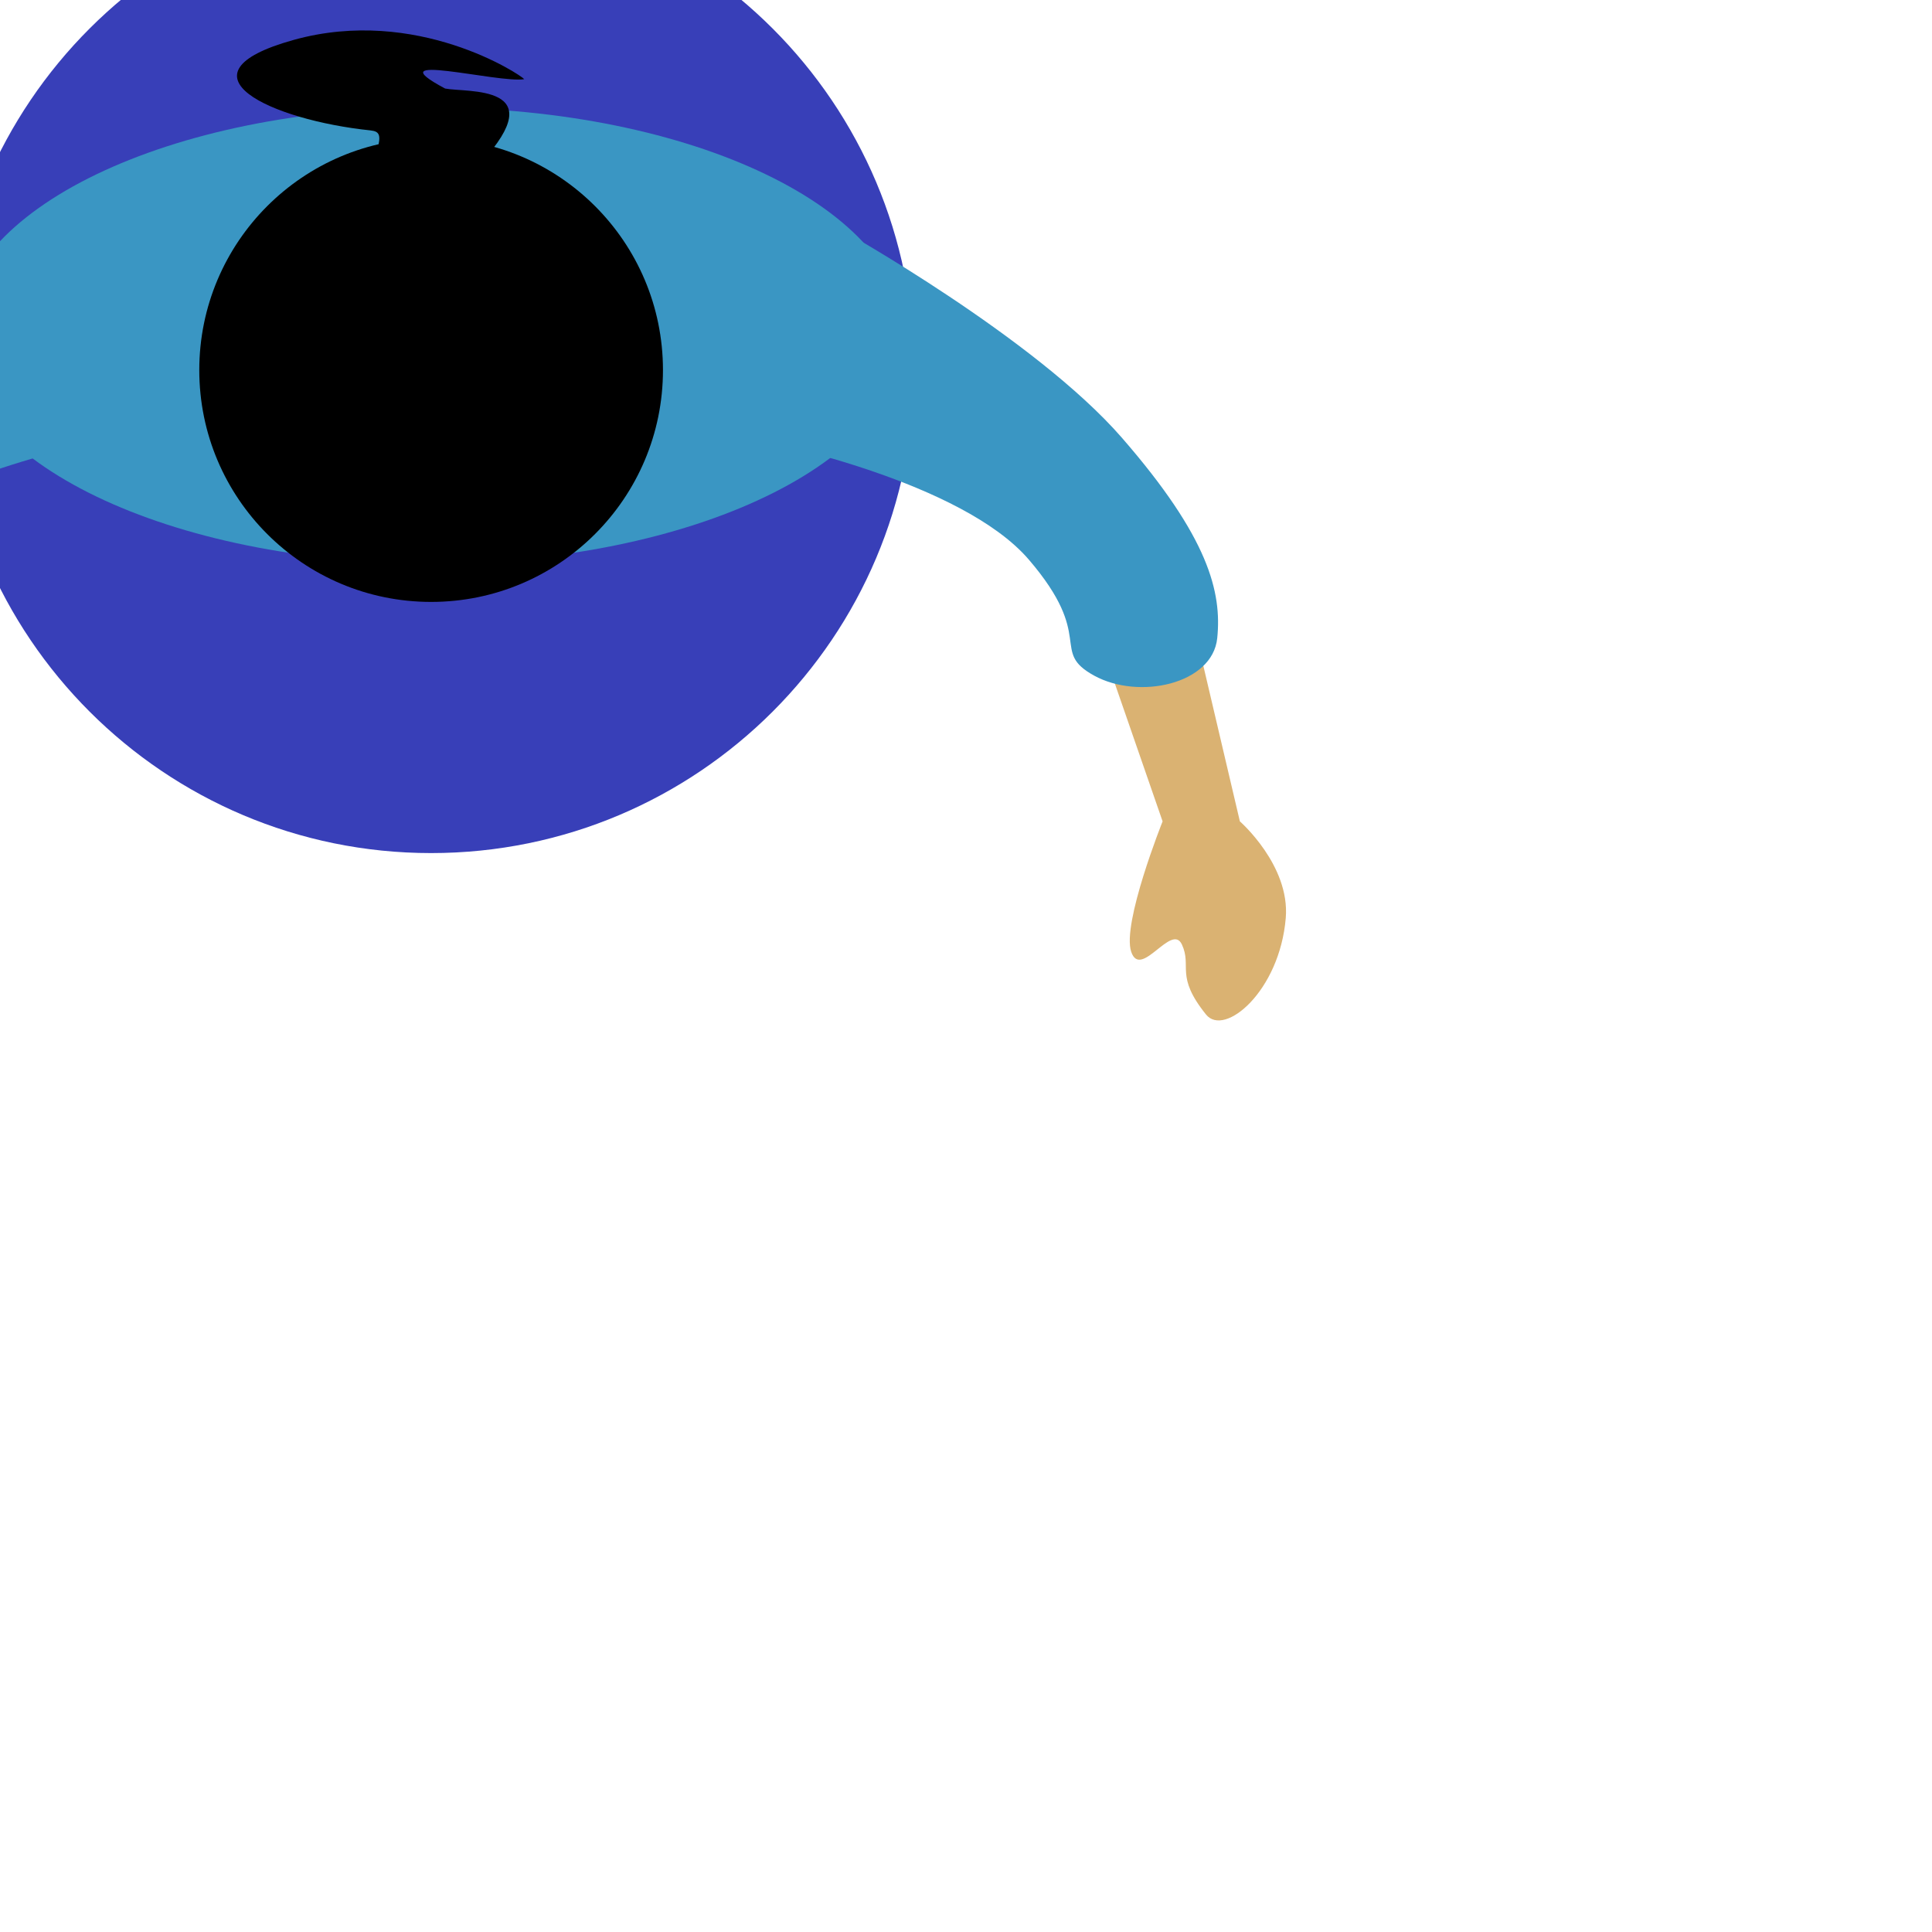
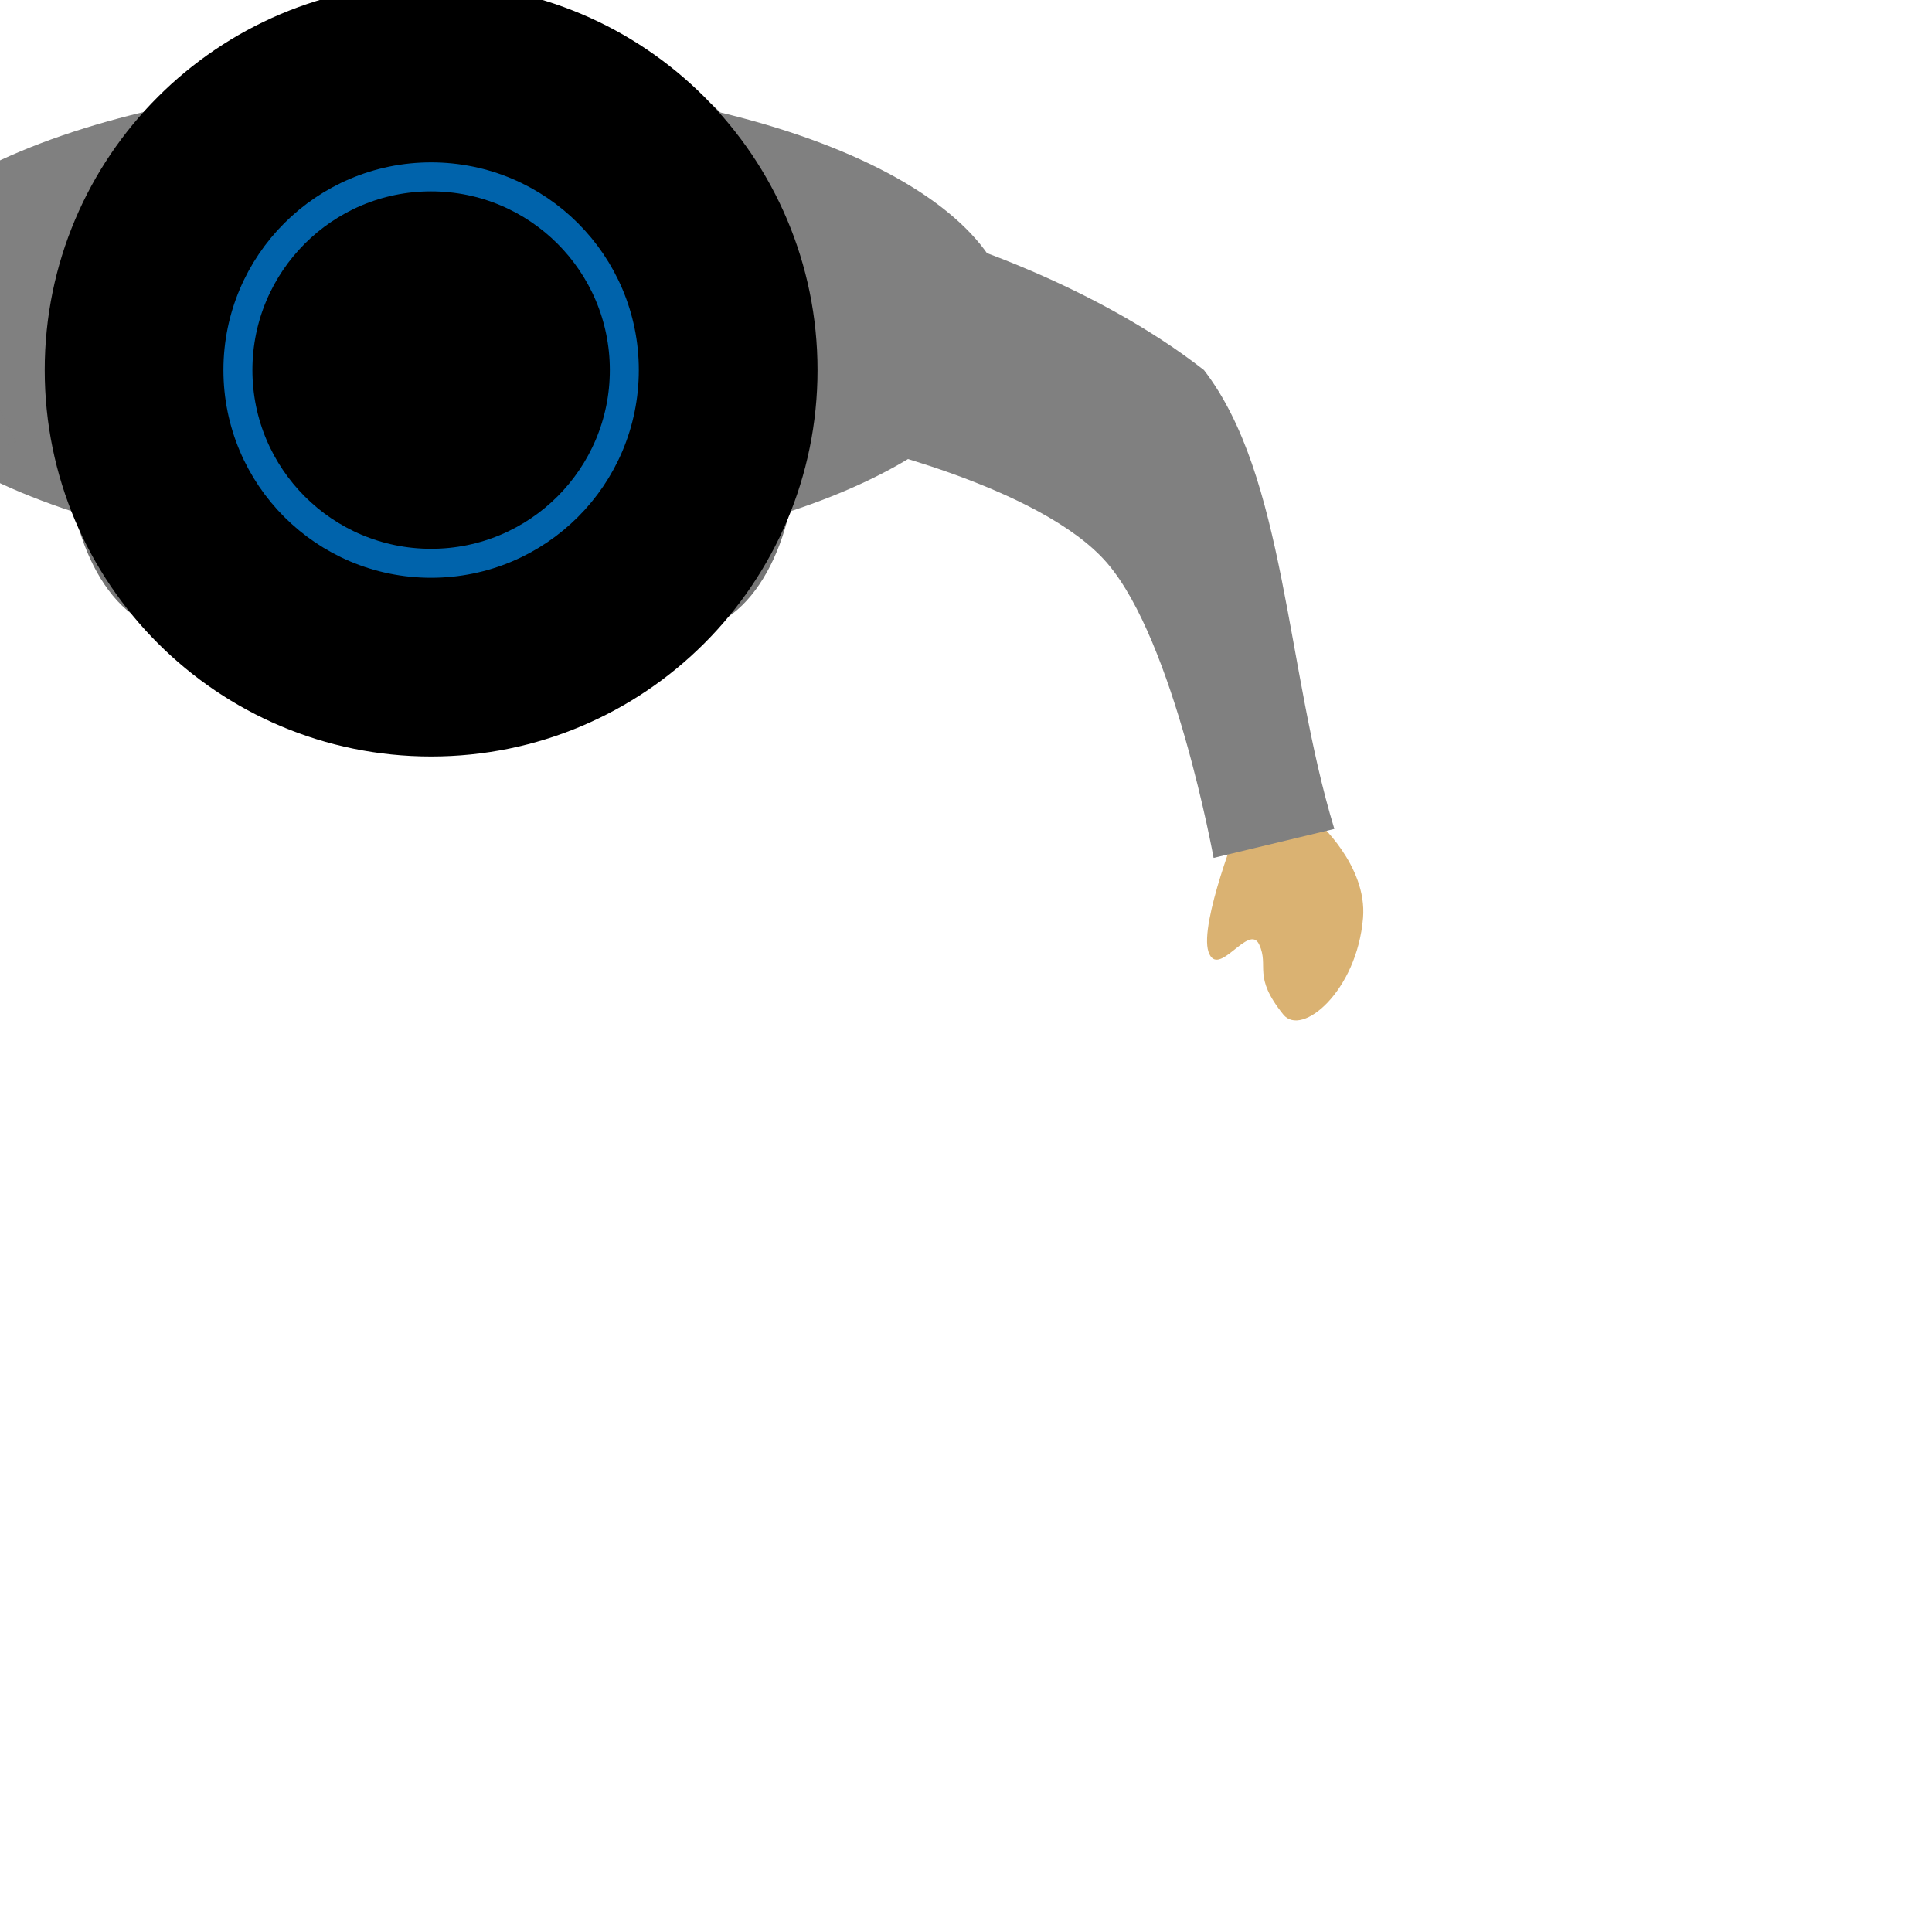
<svg xmlns="http://www.w3.org/2000/svg" width="100" height="100" viewBox="0 0 100 100" id="svg3431" version="1.1">
  <defs id="defs3433">
    <marker orient="auto" refY="0.0" refX="0.0" id="Arrow1Lend" style="overflow:visible;">
      <path id="path4359" d="M 0.0,0.0 L 5.0,-5.0 L -12.5,0.0 L 5.0,5.0 L 0.0,0.0 z " style="fill-rule:evenodd;stroke:#000000;stroke-width:1.0pt;" transform="scale(0.8) rotate(180) translate(12.5,0)" />
    </marker>
    <marker orient="auto" refY="0.0" refX="0.0" id="Arrow1Lstart" style="overflow:visible">
      <path id="path4356" d="M 0.0,0.0 L 5.0,-5.0 L -12.5,0.0 L 5.0,5.0 L 0.0,0.0 z " style="fill-rule:evenodd;stroke:#000000;stroke-width:1.0pt" transform="scale(0.8) translate(12.5,0)" />
    </marker>
  </defs>
-   <g id="man" transform="translate(-28.70711,-9.292894)" display="none" style="display:none">
+   <g id="man" transform="translate(-28.70711,-9.292894)">
    <g id="g4765" class="bottom">
      <g id="g4819" class="leg leg--right">
        <ellipse transform="scale(1,-1)" ry="9" rx="5" cy="-23.445" cx="39.162" id="ellipse4342" style="fill:#af7d24;fill-opacity:1;stroke:#323232;stroke-width:1.5;stroke-miterlimit:4;stroke-dasharray:none;stroke-opacity:0.671" />
        <ellipse transform="scale(1,-1)" style="fill:#af7d24;fill-opacity:1;stroke:#323232;stroke-width:1.5;stroke-miterlimit:4;stroke-dasharray:none;stroke-opacity:0.671" id="path4313" cx="37.912" cy="-32.173" rx="5" ry="9" />
        <path style="fill:#4c4c4c;fill-opacity:1;fill-rule:evenodd;stroke:none;stroke-width:1px;stroke-linecap:butt;stroke-linejoin:miter;stroke-opacity:1" d="m 29.537,31.673 c -0.625,-4.014 1.78,-12.317 4,-14 2.22,-1.683 10.087,-1.437 11.625,1.625 1.489,2.964 2.023,9.271 1,14.375 -0.963,3.927 -16,2.014 -16.625,-2 z" id="path4315" />
      </g>
      <g id="g4835" class="leg leg--left">
        <ellipse style="fill:#af7d24;fill-opacity:1;stroke:#323232;stroke-width:1.5;stroke-miterlimit:4;stroke-dasharray:none;stroke-opacity:0.671" id="ellipse4826" cx="-62.964" cy="-23.445" rx="5" ry="9" transform="scale(-1,-1)" />
        <ellipse ry="9" rx="5" cy="-32.173" cx="-64.214" id="ellipse4828" style="fill:#af7d24;fill-opacity:1;stroke:#323232;stroke-width:1.5;stroke-miterlimit:4;stroke-dasharray:none;stroke-opacity:0.671" transform="scale(-1,-1)" />
        <path id="path4830" d="m 72.589,31.673 c 0.625,-4.014 -1.78,-12.317 -4,-14 -2.22,-1.683 -10.087,-1.437 -11.625,1.625 -1.489,2.964 -2.023,9.271 -1,14.375 0.963,3.927 16,2.014 16.625,-2 z" style="fill:#4c4c4c;fill-opacity:1;fill-rule:evenodd;stroke:none;stroke-width:1px;stroke-linecap:butt;stroke-linejoin:miter;stroke-opacity:1" />
      </g>
    </g>
    <g id="g4779" class="top">
      <ellipse transform="scale(1,-1)" ry="12.5" rx="30" cy="-25.948" cx="51.022" id="path4247" style="fill:#808080;stroke:none;stroke-opacity:0.671" />
-       <g class="hands" id="g4757">
-         <g id="g4749">
+       <g class="hands hands--castanetas" id="g4757" display="none" style="display:none">
+         <g id="g4749" class="hand hand--right">
          <path id="path4307" d="m 5.162,51.807 c 0,0 -2.601,2.269 -2.375,5 0.314,3.789 3.172,6.181 4.125,5 1.62,-2.01 0.717,-2.473 1.25,-3.625 0.533,-1.153 2.133,1.832 2.625,0.375 0.492,-1.457 -1.625,-6.75 -1.625,-6.75 z" style="fill:#dab272;fill-opacity:1;fill-rule:evenodd;stroke:none;stroke-width:1px;stroke-linecap:butt;stroke-linejoin:miter;stroke-opacity:1" />
          <path id="path4249" d="m 24.272,21.698 c 0,0 -7.485,2.235 -13.25,6.75 -4.235,5.484 -4.235,15.485 -6.75,23.75 l 6.25,1.5 c 0,0 2.024,-11.195 5.5,-15.25 3.476,-4.055 13.5,-6.25 13.5,-6.25 z" style="fill:#808080;fill-rule:evenodd;stroke:none;stroke-width:1px;stroke-linecap:butt;stroke-linejoin:miter;stroke-opacity:0.671" />
        </g>
-         <g id="g4753">
+         <g id="g4753" class="hand hand--left">
          <path style="fill:#dab272;fill-opacity:1;fill-rule:evenodd;stroke:none;stroke-width:1px;stroke-linecap:butt;stroke-linejoin:miter;stroke-opacity:1" d="m 96.883,51.807 c 0,0 2.601,2.269 2.375,5 -0.314,3.789 -3.172,6.181 -4.125,5 -1.62,-2.01 -0.717,-2.473 -1.25,-3.625 -0.533,-1.153 -2.133,1.832 -2.625,0.375 -0.492,-1.457 1.625,-6.75 1.625,-6.75 z" id="path4309" />
          <path style="fill:#808080;fill-rule:evenodd;stroke:none;stroke-width:1px;stroke-linecap:butt;stroke-linejoin:miter;stroke-opacity:0.671" d="m 77.773,21.698 c 0,0 7.485,2.235 13.25,6.75 4.235,5.484 4.235,15.485 6.75,23.75 l -6.25,1.5 c 0,0 -2.024,-11.195 -5.5,-15.25 -3.476,-4.055 -13.5,-6.25 -13.5,-6.25 z" id="path4311" />
+         </g>
+       </g>
+       <g id="g4252" class="hands hands--down">
+         <g class="hand hand--right" id="g4254">
+           <path style="fill:#dab272;fill-opacity:1;fill-rule:evenodd;stroke:none;stroke-width:1px;stroke-linecap:butt;stroke-linejoin:miter;stroke-opacity:1" d="m 5.162,51.807 c 0,0 -2.601,2.269 -2.375,5 0.314,3.789 3.172,6.181 4.125,5 1.62,-2.01 0.717,-2.473 1.25,-3.625 0.533,-1.153 2.133,1.832 2.625,0.375 0.492,-1.457 -1.625,-6.75 -1.625,-6.75 z" id="path4256" />
+           <path style="fill:#808080;fill-rule:evenodd;stroke:none;stroke-width:1px;stroke-linecap:butt;stroke-linejoin:miter;stroke-opacity:0.671" d="m 24.272,21.698 c 0,0 -7.485,2.235 -13.25,6.75 -4.235,5.484 -4.235,15.485 -6.75,23.75 l 6.25,1.5 c 0,0 2.024,-11.195 5.5,-15.25 3.476,-4.055 13.5,-6.25 13.5,-6.25 z" id="path4258" />
+         </g>
+         <g class="hand hand--left" id="g4260">
+           <path id="path4262" d="m 96.883,51.807 c 0,0 2.601,2.269 2.375,5 -0.314,3.789 -3.172,6.181 -4.125,5 -1.62,-2.01 -0.717,-2.473 -1.25,-3.625 -0.533,-1.153 -2.133,1.832 -2.625,0.375 -0.492,-1.457 1.625,-6.75 1.625,-6.75 z" style="fill:#dab272;fill-opacity:1;fill-rule:evenodd;stroke:none;stroke-width:1px;stroke-linecap:butt;stroke-linejoin:miter;stroke-opacity:1" />
+           <path id="path4264" d="m 77.773,21.698 c 0,0 7.485,2.235 13.25,6.75 4.235,5.484 4.235,15.485 6.75,23.75 l -6.25,1.5 c 0,0 -2.024,-11.195 -5.5,-15.25 -3.476,-4.055 -13.5,-6.25 -13.5,-6.25 z" style="fill:#808080;fill-rule:evenodd;stroke:none;stroke-width:1px;stroke-linecap:butt;stroke-linejoin:miter;stroke-opacity:0.671" />
        </g>
      </g>
      <g class="head" id="g4775">
        <circle style="fill:#000000;stroke:none;stroke-opacity:1" id="path3443" cx="51.022" cy="-28.448" r="20" transform="scale(1,-1)" />
        <circle style="fill:#000000;stroke:#0094ff;stroke-width:1.5;stroke-miterlimit:4;stroke-dasharray:none;stroke-opacity:0.671" id="path3445" cx="51.022" cy="-28.448" r="10" transform="scale(1,-1)" />
      </g>
    </g>
  </g>
-   <g transform="translate(-28.70711,-9.292894)" id="woman">
+   <g transform="translate(-28.70711,-9.292894)" id="woman" display="none" style="display:none">
    <g id="g4717" class="bottom">
      <g id="g4849" class="leg leg--left">
        <ellipse style="opacity:0.85;fill:#ff00e8;fill-opacity:1;stroke:#323232;stroke-width:1.292;stroke-miterlimit:4;stroke-dasharray:none;stroke-opacity:0.671" id="ellipse4846" cx="-60.751" cy="-30.483" rx="3.911" ry="12" transform="scale(-1,-1)" />
      </g>
      <g id="g4841" class="leg leg--right">
        <ellipse transform="scale(1,-1)" ry="12" rx="3.911" cy="-30.483" cx="41.105" id="ellipse4669" style="opacity:0.85;fill:#ff00e8;fill-opacity:1;stroke:#323232;stroke-width:1.292;stroke-miterlimit:4;stroke-dasharray:none;stroke-opacity:0.671" />
      </g>
      <circle transform="scale(1,-1)" r="25" cy="-28.448" cx="51.022" id="circle4715" style="fill:#383fb8;fill-opacity:1;stroke:none;stroke-width:1.5;stroke-miterlimit:4;stroke-dasharray:none;stroke-opacity:0.671" />
    </g>
    <g id="g4726" class="top">
      <ellipse cx="51.022" cy="-26.655" rx="24.5" ry="11.793" style="fill:#3a96c3;fill-opacity:1;stroke:none;stroke-opacity:0.671" id="ellipse4681" transform="scale(1,-1)" />
      <g id="g4745" class="head">
        <circle transform="scale(1,-1)" r="12" cy="-28.448" cx="51.022" id="circle4691" style="fill:#000000;fill-opacity:1;stroke:none;stroke-width:1.5;stroke-miterlimit:4;stroke-dasharray:none;stroke-opacity:0.671" />
        <path style="fill:#000000;fill-opacity:1;fill-rule:evenodd;stroke:none;stroke-width:1px;stroke-linecap:butt;stroke-linejoin:miter;stroke-opacity:1" d="m 47.092,21.081 c 1.046,-4.186 1.757,-4.938 0.795,-5.038 -5.122,-0.531 -10.341,-2.917 -3.977,-4.685 6.364,-1.768 11.737,1.797 11.932,2.033 -1.325,0.223 -7.821,-1.498 -4.095,0.485 1.149,0.221 5.579,-0.238 1.867,3.828 -3.712,4.066 -6.522,3.377 -6.522,3.377 z" id="path4695" />
      </g>
-       <g id="g4737" class="hands">
+       <g id="g4737" class="hands hands--castanetas" display="none" style="display:none">
        <g id="g4697">
          <path id="path4685" d="m 92.883,51.807 c 0,0 2.601,2.269 2.375,5 -0.314,3.789 -3.172,6.181 -4.125,5 -1.62,-2.01 -0.717,-2.473 -1.25,-3.625 -0.533,-1.153 -2.133,1.832 -2.625,0.375 -0.492,-1.457 1.625,-6.75 1.625,-6.75 l -3.313,-9.562 4.781,-1.219 z" style="fill:#dab272;fill-opacity:1;fill-rule:evenodd;stroke:none;stroke-width:1px;stroke-linecap:butt;stroke-linejoin:miter;stroke-opacity:1" />
          <path id="path4687" d="m 72.273,21.198 c 0,0 10.001,5.581 14.5,10.75 4.499,5.169 5.18,7.992 4.938,10.375 -0.243,2.383 -4.057,3.213 -6.375,1.938 -2.318,-1.276 0.101,-1.945 -3.375,-6 -3.476,-4.055 -13.438,-6.062 -13.438,-6.062 z" style="fill:#3a96c3;fill-opacity:1;fill-rule:evenodd;stroke:none;stroke-width:1px;stroke-linecap:butt;stroke-linejoin:miter;stroke-opacity:0.671" />
        </g>
        <g id="g4701" transform="matrix(-1,0,0,1,102.17,0)">
          <path style="fill:#dab272;fill-opacity:1;fill-rule:evenodd;stroke:none;stroke-width:1px;stroke-linecap:butt;stroke-linejoin:miter;stroke-opacity:1" d="m 92.883,51.807 c 0,0 2.601,2.269 2.375,5 -0.314,3.789 -3.172,6.181 -4.125,5 -1.62,-2.01 -0.717,-2.473 -1.25,-3.625 -0.533,-1.153 -2.133,1.832 -2.625,0.375 -0.492,-1.457 1.625,-6.75 1.625,-6.75 l -3.313,-9.562 4.781,-1.219 z" id="path4703" />
          <path style="fill:#3a96c3;fill-opacity:1;fill-rule:evenodd;stroke:none;stroke-width:1px;stroke-linecap:butt;stroke-linejoin:miter;stroke-opacity:0.671" d="m 72.273,21.198 c 0,0 10.001,5.581 14.5,10.75 4.499,5.169 5.18,7.992 4.938,10.375 -0.243,2.383 -4.057,3.213 -6.375,1.938 -2.318,-1.276 0.101,-1.945 -3.375,-6 -3.476,-4.055 -13.438,-6.062 -13.438,-6.062 z" id="path4705" />
        </g>
      </g>
+       <g class="hands hands--down" id="g4186">
+         <g id="g4188" class="hand hand--left">
+           <path style="fill:#dab272;fill-opacity:1;fill-rule:evenodd;stroke:none;stroke-width:1px;stroke-linecap:butt;stroke-linejoin:miter;stroke-opacity:1" d="m 80.453,32.185 c 0,0 2.247,1.385 2.021,4.116 -0.314,3.789 -1.051,6.181 -2.004,5 -1.62,-2.01 -0.893,-1.765 -1.427,-2.918 -0.533,-1.153 -2.133,1.832 -2.625,0.375 -0.492,-1.457 2.862,-5.159 2.862,-5.159 z" id="path4190" />
+           <path style="fill:#3a96c3;fill-opacity:1;fill-rule:evenodd;stroke:none;stroke-width:1px;stroke-linecap:butt;stroke-linejoin:miter;stroke-opacity:0.671" d="m 70.273,21.198 c 0,0 4.167,-0.96 8.666,4.209 4.499,5.169 3.412,6.048 3.17,8.43 -0.243,2.383 -3.499,4.142 -4.961,1.938 0,0 -0.517,-3.094 -3.021,-4.055 -2.504,-0.961 -7.604,0.478 -7.604,0.478 z" id="path4192" />
+         </g>
+         <g class="hand hand--right" id="g4217" transform="matrix(-1,0,0,1,101.8975,0)">
+           <path id="path4219" d="m 80.453,32.185 c 0,0 2.247,1.385 2.021,4.116 -0.314,3.789 -1.051,6.181 -2.004,5 -1.62,-2.01 -0.893,-1.765 -1.427,-2.918 -0.533,-1.153 -2.133,1.832 -2.625,0.375 -0.492,-1.457 2.862,-5.159 2.862,-5.159 z" style="fill:#dab272;fill-opacity:1;fill-rule:evenodd;stroke:none;stroke-width:1px;stroke-linecap:butt;stroke-linejoin:miter;stroke-opacity:1" />
+           <path id="path4221" d="m 70.273,21.198 c 0,0 4.167,-0.96 8.666,4.209 4.499,5.169 3.412,6.048 3.17,8.43 -0.243,2.383 -3.499,4.142 -4.961,1.938 0,0 -0.517,-3.094 -3.021,-4.055 -2.504,-0.961 -7.604,0.478 -7.604,0.478 z" style="fill:#3a96c3;fill-opacity:1;fill-rule:evenodd;stroke:none;stroke-width:1px;stroke-linecap:butt;stroke-linejoin:miter;stroke-opacity:0.671" />
+         </g>
+       </g>
    </g>
  </g>
</svg>
